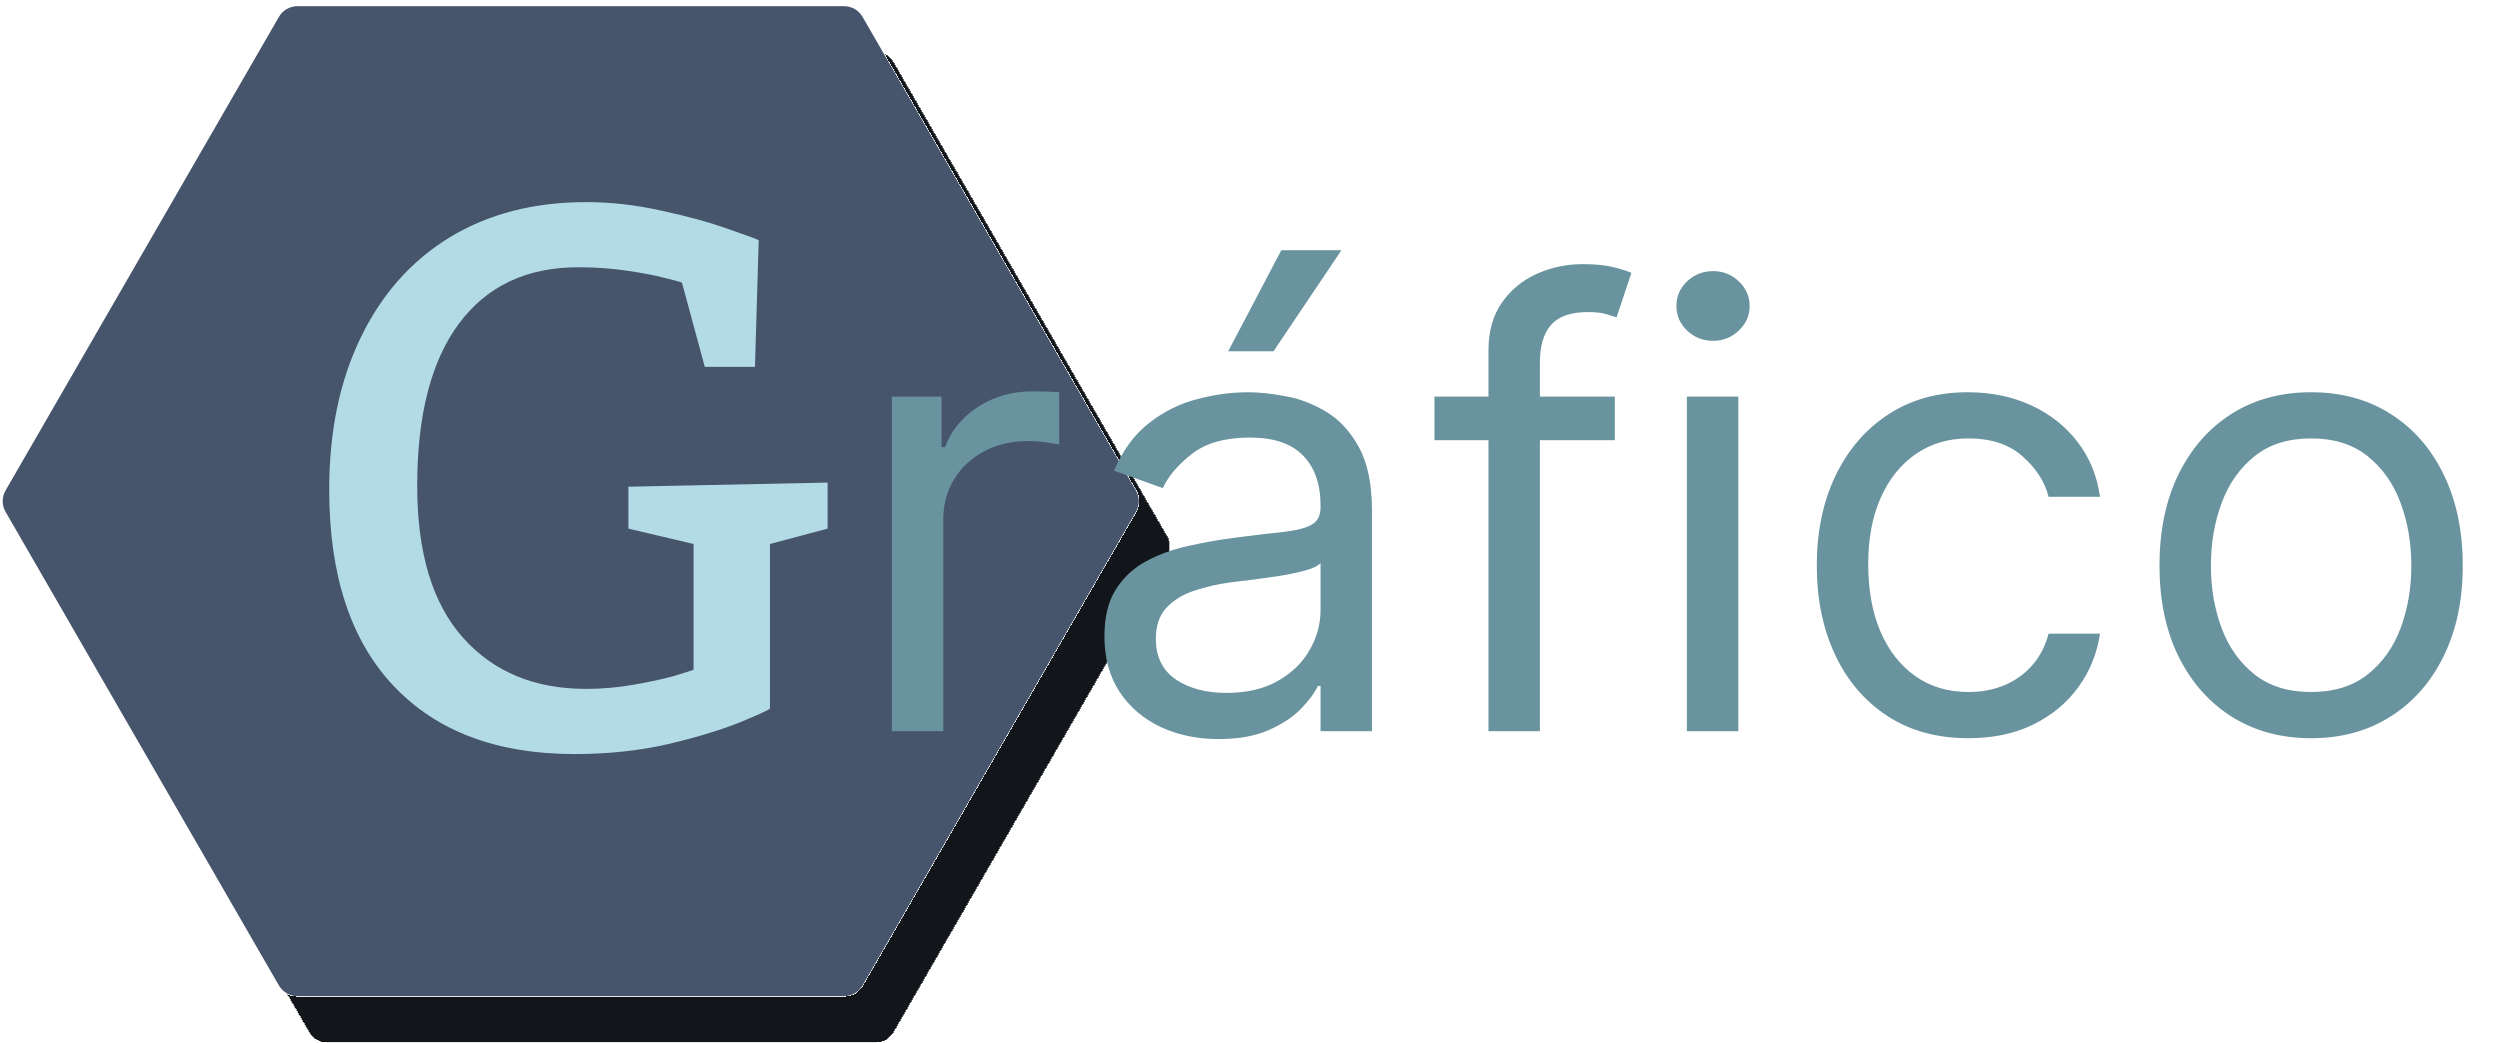
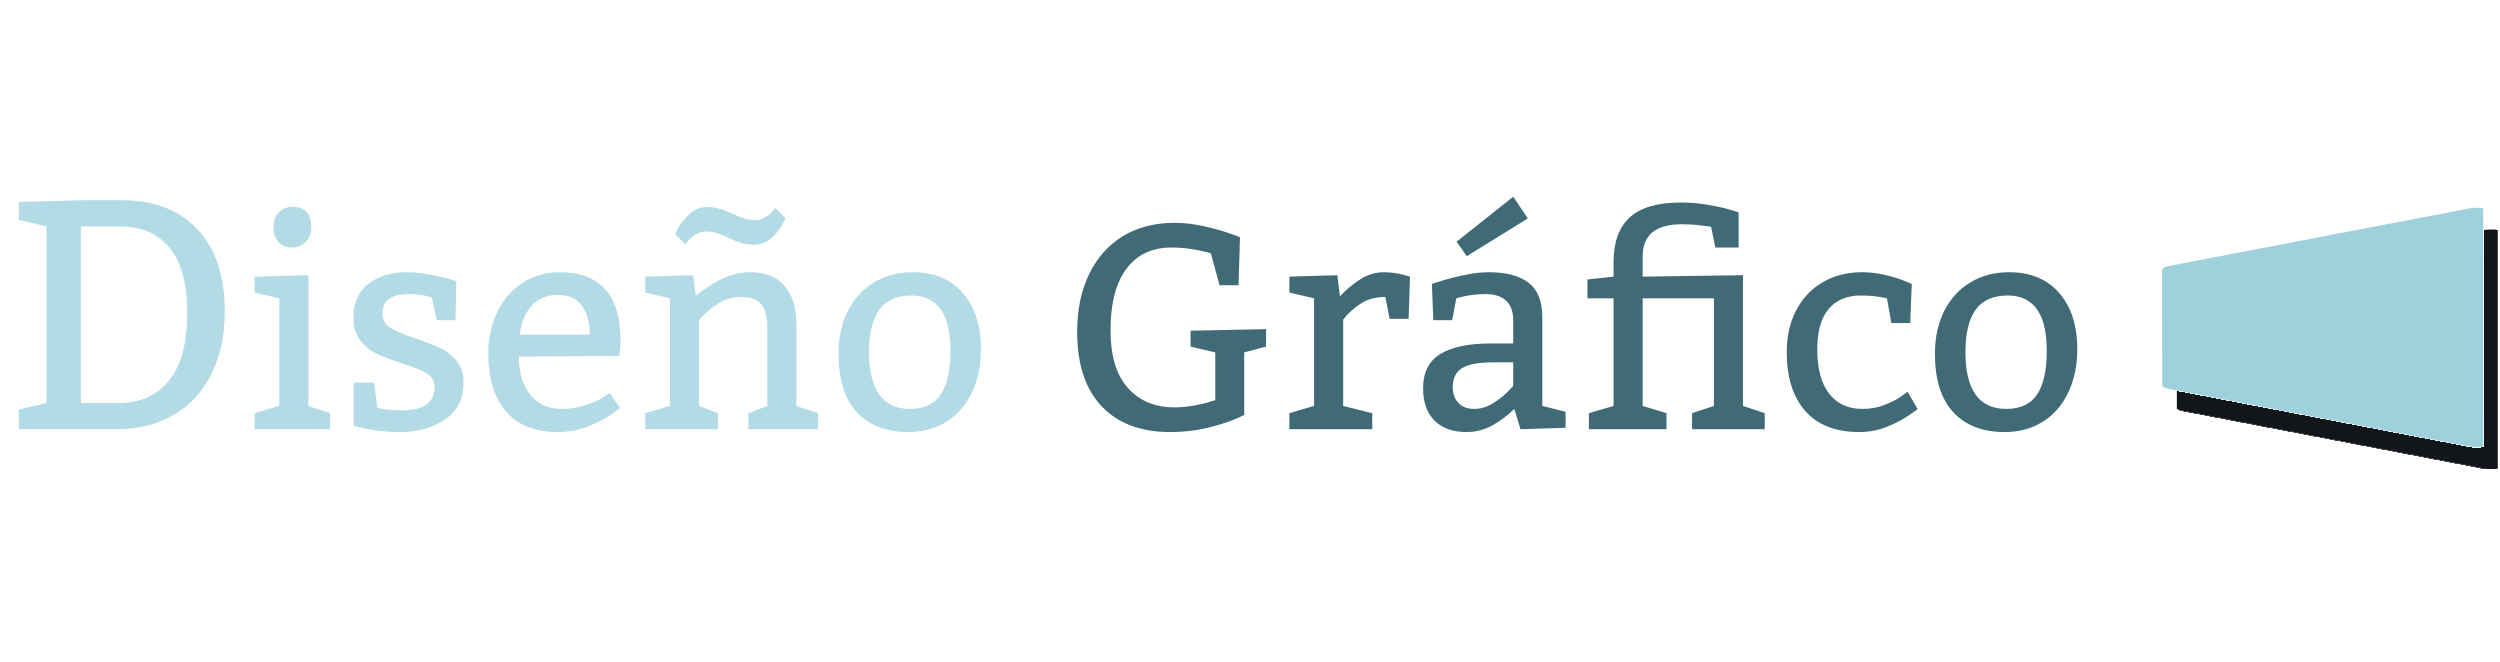
- <svg xmlns="http://www.w3.org/2000/svg" width="163" height="68" viewBox="0 0 163 68" fill="none">
-   <g filter="url(#filter0_d_112_13)">
-     <path d="M74.064 31.984C74.311 32.412 74.311 32.94 74.064 33.368L56.237 64.255C55.99 64.683 55.533 64.947 55.039 64.947L19.385 64.947C18.891 64.947 18.434 64.683 18.187 64.255L0.36 33.368C0.113 32.94 0.113 32.412 0.36 31.984L18.187 1.098C18.434 0.669 18.891 0.405 19.385 0.405L55.039 0.405C55.533 0.405 55.99 0.669 56.237 1.098L74.064 31.984Z" fill="#46556B" />
+ <svg xmlns="http://www.w3.org/2000/svg" width="344" height="91" viewBox="0 0 344 91" fill="none">
+   <path d="M6.407 31.154L2.583 30.253V27.793L11.131 27.551H16.756C21.194 27.551 24.666 28.884 27.171 31.55C29.676 34.201 30.928 37.973 30.928 42.866C30.928 46.132 30.32 48.989 29.105 51.435C27.903 53.881 26.175 55.764 23.919 57.082C21.663 58.4 19.056 59.06 16.097 59.06H2.583V56.357L6.407 55.456V31.154ZM16.316 55.456C19.261 55.456 21.568 54.431 23.238 52.38C24.922 50.329 25.765 47.231 25.765 43.086C25.765 39.042 24.952 36.047 23.326 34.099C21.714 32.136 19.451 31.154 16.536 31.154H11.131V55.456H16.316ZM37.632 31.267C37.632 30.381 37.886 29.691 38.394 29.196C38.902 28.701 39.514 28.454 40.23 28.454C41.962 28.454 42.828 29.392 42.828 31.267C42.828 32.126 42.561 32.81 42.027 33.317C41.493 33.812 40.894 34.06 40.23 34.06C39.436 34.06 38.804 33.812 38.335 33.317C37.867 32.823 37.632 32.139 37.632 31.267ZM45.425 59.06H35.035V56.853L38.433 55.856V41.052L35.035 40.251V38.063L42.437 37.868V55.856L45.425 56.853V59.06ZM51.91 56.091C51.91 56.117 52.242 56.188 52.906 56.306C53.57 56.41 54.358 56.462 55.269 56.462C58.277 56.462 59.787 55.407 59.8 53.298C59.8 52.438 59.429 51.794 58.687 51.364C57.958 50.922 56.819 50.459 55.269 49.978C53.85 49.522 52.697 49.086 51.812 48.669C50.94 48.239 50.191 47.627 49.566 46.833C48.941 46.026 48.628 44.984 48.628 43.708C48.628 41.703 49.306 40.16 50.66 39.079C52.027 37.998 53.791 37.458 55.953 37.458C56.89 37.458 57.86 37.549 58.863 37.731C59.878 37.901 60.738 38.083 61.441 38.278C62.157 38.474 62.606 38.604 62.789 38.669L62.671 44.06H60.074L59.429 40.935C59.351 40.909 59.175 40.856 58.902 40.778C58.641 40.7 58.27 40.629 57.789 40.563C57.307 40.498 56.773 40.466 56.187 40.466C53.817 40.466 52.632 41.358 52.632 43.142C52.632 44.001 53.01 44.665 53.765 45.134C54.533 45.59 55.686 46.071 57.222 46.579C58.602 47.061 59.735 47.51 60.621 47.927C61.506 48.33 62.255 48.923 62.867 49.704C63.479 50.472 63.785 51.442 63.785 52.614C63.785 54.828 62.951 56.52 61.285 57.692C59.618 58.864 57.522 59.45 54.996 59.45C53.902 59.45 52.886 59.385 51.949 59.255C51.011 59.125 50.263 58.995 49.703 58.864C49.143 58.734 48.798 58.636 48.667 58.571V52.653H51.48L51.91 56.091ZM71.382 49.06C71.382 51.247 71.916 52.998 72.984 54.313C74.052 55.616 75.451 56.267 77.183 56.267C78.355 56.267 79.442 56.104 80.445 55.778C81.447 55.453 82.274 55.101 82.925 54.724C83.576 54.333 83.902 54.112 83.902 54.06L85.308 56.13C85.308 56.182 84.872 56.508 83.999 57.106C83.14 57.692 82.072 58.233 80.796 58.728C79.533 59.209 78.192 59.45 76.773 59.45C73.622 59.45 71.233 58.5 69.605 56.599C67.99 54.698 67.183 52.054 67.183 48.669C67.183 46.56 67.593 44.652 68.414 42.946C69.247 41.241 70.406 39.899 71.89 38.923C73.388 37.946 75.087 37.458 76.988 37.458C82.587 37.458 85.386 40.59 85.386 46.853C85.386 47.282 85.36 47.712 85.308 48.142C85.256 48.571 85.217 48.851 85.191 48.981L71.382 49.06ZM81.148 46.052C81.148 44.424 80.796 43.109 80.093 42.106C79.403 41.091 78.296 40.583 76.773 40.583C75.224 40.583 73.993 41.104 73.082 42.145C72.183 43.187 71.669 44.489 71.539 46.052H81.148ZM92.906 32.224C92.906 32.145 93.095 31.781 93.472 31.13C93.863 30.466 94.384 29.86 95.035 29.314C95.699 28.767 96.454 28.493 97.3 28.493C97.938 28.493 98.531 28.578 99.078 28.747C99.624 28.903 100.23 29.138 100.894 29.45C101.532 29.75 102.079 29.965 102.535 30.095C102.99 30.225 103.472 30.29 103.98 30.29C104.41 30.29 104.826 30.166 105.23 29.919C105.647 29.672 105.979 29.418 106.226 29.157C106.486 28.884 106.643 28.701 106.695 28.61L108.101 30.017C108.101 30.095 107.912 30.459 107.535 31.11C107.17 31.748 106.662 32.334 106.011 32.868C105.373 33.402 104.631 33.669 103.785 33.669C103.147 33.669 102.554 33.591 102.007 33.435C101.46 33.265 100.855 33.018 100.191 32.692C99.553 32.393 99.006 32.178 98.55 32.048C98.095 31.918 97.613 31.853 97.105 31.853C96.597 31.853 96.135 31.989 95.718 32.263C95.315 32.523 94.989 32.797 94.742 33.083C94.507 33.356 94.364 33.532 94.312 33.61L92.906 32.224ZM95.738 40.7C96.571 39.984 97.658 39.268 98.999 38.552C100.354 37.823 101.747 37.458 103.179 37.458C105.315 37.458 106.916 38.096 107.984 39.372C109.052 40.635 109.585 42.399 109.585 44.665V55.856L112.574 56.853V59.06H102.984V56.853L105.582 55.856V45.056C105.582 43.61 105.302 42.549 104.742 41.872C104.182 41.195 103.264 40.856 101.988 40.856C100.972 40.856 100.035 41.097 99.175 41.579C98.329 42.061 97.619 42.582 97.046 43.142C96.474 43.702 96.187 44.008 96.187 44.06V55.856L98.785 56.853V59.06H88.785V56.853L92.183 55.856V41.052L88.785 40.251V38.063L95.386 37.868L95.738 40.7ZM125.582 37.458C128.537 37.458 130.842 38.415 132.496 40.329C134.149 42.23 134.976 44.808 134.976 48.063C134.976 50.303 134.559 52.289 133.726 54.02C132.906 55.752 131.734 57.093 130.21 58.044C128.7 58.981 126.955 59.45 124.976 59.45C121.942 59.45 119.585 58.539 117.906 56.716C116.226 54.893 115.386 52.211 115.386 48.669C115.386 46.429 115.816 44.463 116.675 42.77C117.548 41.065 118.752 39.756 120.289 38.845C121.825 37.92 123.589 37.458 125.582 37.458ZM125.386 40.661C123.407 40.661 121.942 41.312 120.992 42.614C120.054 43.903 119.585 45.85 119.585 48.454C119.585 53.649 121.454 56.254 125.191 56.267C127.144 56.267 128.563 55.603 129.449 54.274C130.334 52.933 130.777 50.928 130.777 48.259C130.777 43.194 128.98 40.661 125.386 40.661Z" fill="#B3DBE6" />
+   <path d="M171.207 57.067C171.207 57.12 170.705 57.354 169.703 57.77C168.713 58.174 167.457 58.558 165.933 58.923C164.41 59.274 162.769 59.45 161.011 59.45C156.962 59.45 153.817 58.265 151.578 55.895C149.338 53.526 148.218 50.114 148.218 45.661C148.218 42.627 148.765 39.984 149.859 37.731C150.953 35.466 152.502 33.721 154.507 32.497C156.526 31.273 158.895 30.661 161.617 30.661C162.919 30.661 164.234 30.811 165.562 31.11C166.903 31.397 168.082 31.722 169.097 32.087C170.113 32.438 170.621 32.627 170.621 32.653L170.425 39.255H167.808L166.617 34.86C166.486 34.808 166.174 34.724 165.679 34.606C165.184 34.476 164.533 34.353 163.726 34.235C162.932 34.118 162.092 34.06 161.207 34.06C158.511 34.06 156.434 35.043 154.976 37.009C153.531 38.962 152.808 41.781 152.808 45.466C152.808 48.955 153.602 51.592 155.191 53.376C156.779 55.16 158.921 56.052 161.617 56.052C162.437 56.052 163.257 55.98 164.078 55.837C164.911 55.694 165.608 55.544 166.167 55.388C166.727 55.218 167.079 55.108 167.222 55.056V48.493L163.824 47.692V45.505L174.214 45.29V47.692L171.207 48.493V57.067ZM184.371 40.778C185.126 39.958 186.018 39.203 187.046 38.513C188.088 37.81 189.214 37.458 190.425 37.458C191.011 37.458 191.565 37.504 192.085 37.595C192.619 37.686 193.056 37.784 193.394 37.888C193.733 37.979 193.941 38.038 194.019 38.063L193.824 43.864H191.207L190.621 40.856C189.292 40.856 188.147 41.175 187.183 41.813C186.22 42.452 185.432 43.174 184.82 43.981V55.856L188.824 56.853V59.06H177.417V56.853L180.816 55.856V41.052L177.417 40.251V38.063L184.019 37.868L184.371 40.778ZM197.027 39.06C197.235 38.981 197.756 38.819 198.589 38.571C199.436 38.311 200.432 38.063 201.578 37.829C202.723 37.582 203.804 37.458 204.82 37.458C207.242 37.458 209.078 37.94 210.328 38.903C211.591 39.867 212.222 41.455 212.222 43.669V55.856L215.425 56.657V58.864L209.214 59.06L208.375 56.267C207.515 57.126 206.519 57.875 205.386 58.513C204.266 59.138 203.075 59.45 201.812 59.45C199.924 59.45 198.453 58.929 197.398 57.888C196.343 56.833 195.816 55.355 195.816 53.454C195.816 51.241 196.61 49.659 198.199 48.708C199.787 47.745 202.059 47.263 205.015 47.263H208.218V44.06C208.218 42.888 207.893 41.996 207.242 41.384C206.591 40.772 205.647 40.466 204.41 40.466C203.694 40.466 203.036 40.511 202.437 40.603C201.838 40.694 201.363 40.785 201.011 40.876C200.673 40.967 200.464 41.026 200.386 41.052L199.82 44.06H197.222L197.027 39.06ZM205.425 49.86C203.446 49.86 202.027 50.127 201.167 50.661C200.321 51.195 199.898 52.061 199.898 53.259C199.898 54.17 200.158 54.899 200.679 55.446C201.2 55.993 201.916 56.267 202.828 56.267C203.713 56.267 204.553 56.026 205.347 55.544C206.141 55.062 206.819 54.541 207.378 53.981C207.938 53.422 208.218 53.116 208.218 53.063V49.86H205.425ZM208.218 27.067L210.23 30.056L201.832 35.251L200.425 33.259L208.218 27.067ZM222.027 36.052C222.027 33.304 222.776 31.254 224.273 29.899C225.77 28.545 228.095 27.868 231.246 27.868C232.496 27.868 233.713 27.966 234.898 28.161C236.083 28.357 237.053 28.565 237.808 28.786C238.576 28.994 239.052 29.138 239.234 29.216V34.06H236.031L235.445 31.189C235.236 31.163 234.742 31.104 233.96 31.013C233.179 30.909 232.339 30.857 231.441 30.857C227.847 30.857 226.044 32.321 226.031 35.251V38.063L239.839 37.868V55.856L242.828 56.853V59.06H232.828V56.853L235.835 55.856V41.052H226.031V55.856L229.312 56.853V59.06H218.628V56.853L222.027 55.856V41.052H218.433V38.454L222.027 38.063V36.052ZM259.644 41.052C259.462 41 259.026 40.922 258.335 40.817C257.645 40.713 256.884 40.661 256.05 40.661C254.136 40.661 252.658 41.28 251.617 42.517C250.575 43.754 250.054 45.603 250.054 48.063C250.054 50.733 250.601 52.77 251.695 54.177C252.789 55.57 254.306 56.267 256.246 56.267C257.365 56.267 258.388 56.084 259.312 55.72C260.236 55.355 260.992 54.971 261.578 54.567C262.164 54.151 262.457 53.916 262.457 53.864L263.863 56.267C263.863 56.319 263.446 56.625 262.613 57.185C261.792 57.745 260.783 58.265 259.585 58.747C258.401 59.216 257.157 59.45 255.855 59.45C252.6 59.45 250.119 58.487 248.414 56.56C246.708 54.633 245.855 51.931 245.855 48.454C245.855 46.319 246.278 44.418 247.125 42.751C247.984 41.084 249.195 39.789 250.757 38.864C252.32 37.927 254.149 37.458 256.246 37.458C257.313 37.458 258.355 37.582 259.371 37.829C260.386 38.063 261.213 38.311 261.851 38.571C262.489 38.819 262.893 38.981 263.062 39.06L262.847 44.45H260.25L259.644 41.052ZM276.441 37.458C279.397 37.458 281.701 38.415 283.355 40.329C285.009 42.23 285.835 44.808 285.835 48.063C285.835 50.303 285.419 52.289 284.585 54.02C283.765 55.752 282.593 57.093 281.07 58.044C279.559 58.981 277.815 59.45 275.835 59.45C272.802 59.45 270.445 58.539 268.765 56.716C267.085 54.893 266.246 52.211 266.246 48.669C266.246 46.429 266.675 44.463 267.535 42.77C268.407 41.065 269.611 39.756 271.148 38.845C272.684 37.92 274.449 37.458 276.441 37.458ZM276.246 40.661C274.266 40.661 272.802 41.312 271.851 42.614C270.914 43.903 270.445 45.85 270.445 48.454C270.445 53.649 272.313 56.254 276.05 56.267C278.003 56.267 279.423 55.603 280.308 54.274C281.194 52.933 281.636 50.928 281.636 48.259C281.636 43.194 279.839 40.661 276.246 40.661Z" fill="#406B76" />
+   <g filter="url(#filter0_d_133_198)">
+     <path d="M297.516 52.988L297.509 37.128C297.509 36.908 297.863 36.705 298.437 36.595L339.825 28.666C340.399 28.556 341.106 28.556 341.681 28.666L341.694 61.453C341.12 61.563 340.413 61.563 339.839 61.453L298.444 53.521C297.87 53.411 297.516 53.208 297.516 52.988Z" fill="#9FD1DD" />
  </g>
-   <path d="M50.2 46.186C50.2 46.251 49.574 46.544 48.32 47.065C47.083 47.569 45.513 48.05 43.608 48.505C41.704 48.945 39.653 49.164 37.456 49.164C32.394 49.164 28.463 47.683 25.664 44.721C22.865 41.759 21.465 37.495 21.465 31.928C21.465 28.136 22.148 24.832 23.516 22.016C24.883 19.184 26.82 17.003 29.326 15.473C31.849 13.943 34.811 13.178 38.213 13.178C39.84 13.178 41.484 13.365 43.145 13.74C44.821 14.098 46.294 14.505 47.563 14.96C48.833 15.4 49.468 15.636 49.468 15.668L49.224 23.92H45.952L44.463 18.427C44.3 18.362 43.91 18.256 43.291 18.11C42.672 17.947 41.859 17.792 40.85 17.646C39.857 17.499 38.807 17.426 37.7 17.426C34.331 17.426 31.735 18.655 29.912 21.113C28.105 23.554 27.202 27.078 27.202 31.684C27.202 36.046 28.195 39.342 30.181 41.572C32.166 43.801 34.844 44.916 38.213 44.916C39.238 44.916 40.264 44.827 41.289 44.648C42.331 44.469 43.202 44.282 43.901 44.086C44.601 43.875 45.041 43.736 45.22 43.671V35.468L40.972 34.467V31.733L53.96 31.464V34.467L50.2 35.468V46.186Z" fill="#B3DBE6" />
-   <path d="M58.149 47.676V25.858H61.388V29.154H61.615C62.013 28.074 62.733 27.198 63.774 26.526C64.816 25.853 65.99 25.517 67.297 25.517C67.543 25.517 67.851 25.522 68.22 25.531C68.59 25.541 68.869 25.555 69.058 25.574V28.983C68.945 28.955 68.684 28.912 68.277 28.855C67.879 28.789 67.458 28.756 67.013 28.756C65.952 28.756 65.005 28.978 64.172 29.423C63.348 29.859 62.695 30.465 62.212 31.241C61.738 32.009 61.502 32.885 61.502 33.869V47.676H58.149ZM79.453 48.188C78.07 48.188 76.815 47.927 75.688 47.406C74.561 46.876 73.666 46.114 73.004 45.119C72.341 44.116 72.009 42.904 72.009 41.483C72.009 40.233 72.255 39.22 72.748 38.443C73.24 37.657 73.898 37.042 74.722 36.597C75.546 36.152 76.455 35.82 77.45 35.602C78.454 35.375 79.462 35.195 80.475 35.063C81.801 34.892 82.876 34.764 83.7 34.679C84.533 34.584 85.139 34.428 85.518 34.21C85.906 33.992 86.1 33.614 86.1 33.074V32.96C86.1 31.559 85.717 30.47 84.95 29.693C84.192 28.917 83.041 28.529 81.498 28.529C79.898 28.529 78.643 28.879 77.734 29.58C76.825 30.28 76.186 31.029 75.816 31.824L72.634 30.688C73.203 29.362 73.96 28.33 74.907 27.591C75.864 26.843 76.905 26.322 78.032 26.029C79.168 25.725 80.286 25.574 81.384 25.574C82.085 25.574 82.89 25.659 83.799 25.83C84.718 25.991 85.603 26.327 86.455 26.838C87.317 27.349 88.032 28.121 88.6 29.154C89.168 30.186 89.453 31.568 89.453 33.301V47.676H86.1V44.722H85.93C85.703 45.195 85.324 45.702 84.793 46.242C84.263 46.781 83.558 47.241 82.677 47.619C81.796 47.998 80.721 48.188 79.453 48.188ZM79.964 45.176C81.29 45.176 82.407 44.916 83.316 44.395C84.235 43.874 84.926 43.202 85.39 42.378C85.864 41.554 86.1 40.688 86.1 39.779V36.71C85.958 36.881 85.646 37.037 85.163 37.179C84.689 37.312 84.14 37.43 83.515 37.534C82.9 37.629 82.298 37.714 81.711 37.79C81.133 37.856 80.665 37.913 80.305 37.96C79.434 38.074 78.619 38.259 77.862 38.514C77.114 38.761 76.507 39.135 76.043 39.636C75.589 40.129 75.362 40.801 75.362 41.654C75.362 42.818 75.793 43.699 76.654 44.295C77.525 44.883 78.629 45.176 79.964 45.176ZM80.078 22.904L83.543 16.313H87.464L83.032 22.904H80.078ZM105.287 25.858V28.699H93.526V25.858H105.287ZM97.048 47.676V22.847C97.048 21.597 97.342 20.555 97.929 19.722C98.516 18.888 99.278 18.263 100.216 17.847C101.153 17.43 102.143 17.222 103.185 17.222C104.009 17.222 104.681 17.288 105.202 17.421C105.723 17.553 106.111 17.676 106.367 17.79L105.401 20.688C105.23 20.631 104.993 20.56 104.69 20.474C104.397 20.389 104.009 20.347 103.526 20.347C102.418 20.347 101.618 20.626 101.125 21.185C100.642 21.743 100.401 22.563 100.401 23.642V47.676H97.048ZM109.985 47.676V25.858H113.337V47.676H109.985ZM111.69 22.222C111.036 22.222 110.473 21.999 109.999 21.554C109.535 21.109 109.303 20.574 109.303 19.949C109.303 19.324 109.535 18.789 109.999 18.344C110.473 17.899 111.036 17.676 111.69 17.676C112.343 17.676 112.902 17.899 113.366 18.344C113.839 18.789 114.076 19.324 114.076 19.949C114.076 20.574 113.839 21.109 113.366 21.554C112.902 21.999 112.343 22.222 111.69 22.222ZM128.341 48.131C126.296 48.131 124.534 47.648 123.057 46.682C121.58 45.716 120.443 44.386 119.648 42.69C118.852 40.995 118.455 39.059 118.455 36.881C118.455 34.665 118.862 32.709 119.676 31.014C120.5 29.31 121.646 27.979 123.114 27.023C124.591 26.057 126.314 25.574 128.284 25.574C129.818 25.574 131.201 25.858 132.432 26.426C133.663 26.994 134.671 27.79 135.457 28.813C136.243 29.835 136.731 31.029 136.921 32.392H133.568C133.313 31.398 132.744 30.517 131.864 29.75C130.993 28.974 129.818 28.585 128.341 28.585C127.034 28.585 125.888 28.926 124.903 29.608C123.928 30.28 123.166 31.232 122.617 32.463C122.077 33.685 121.807 35.119 121.807 36.767C121.807 38.453 122.072 39.92 122.602 41.17C123.142 42.42 123.9 43.391 124.875 44.082C125.86 44.774 127.015 45.119 128.341 45.119C129.212 45.119 130.003 44.968 130.713 44.665C131.423 44.362 132.025 43.926 132.517 43.358C133.01 42.79 133.36 42.108 133.568 41.313H136.921C136.731 42.6 136.262 43.761 135.514 44.793C134.776 45.815 133.796 46.63 132.574 47.236C131.362 47.832 129.951 48.131 128.341 48.131ZM150.685 48.131C148.715 48.131 146.987 47.662 145.5 46.724C144.023 45.787 142.868 44.475 142.034 42.79C141.21 41.104 140.798 39.135 140.798 36.881C140.798 34.608 141.21 32.624 142.034 30.929C142.868 29.234 144.023 27.918 145.5 26.98C146.987 26.043 148.715 25.574 150.685 25.574C152.654 25.574 154.378 26.043 155.855 26.98C157.342 27.918 158.497 29.234 159.321 30.929C160.154 32.624 160.571 34.608 160.571 36.881C160.571 39.135 160.154 41.104 159.321 42.79C158.497 44.475 157.342 45.787 155.855 46.724C154.378 47.662 152.654 48.131 150.685 48.131ZM150.685 45.119C152.181 45.119 153.412 44.736 154.378 43.969C155.344 43.202 156.059 42.193 156.523 40.943C156.987 39.693 157.219 38.339 157.219 36.881C157.219 35.422 156.987 34.063 156.523 32.804C156.059 31.545 155.344 30.527 154.378 29.75C153.412 28.974 152.181 28.585 150.685 28.585C149.189 28.585 147.957 28.974 146.992 29.75C146.026 30.527 145.311 31.545 144.847 32.804C144.383 34.063 144.151 35.422 144.151 36.881C144.151 38.339 144.383 39.693 144.847 40.943C145.311 42.193 146.026 43.202 146.992 43.969C147.957 44.736 149.189 45.119 150.685 45.119Z" fill="#69949F" />
  <defs>
-     <filter id="filter0_d_112_13" x="0.175" y="0.405" width="76.075" height="67.541" filterUnits="userSpaceOnUse" color-interpolation-filters="sRGB">
+     <filter id="filter0_d_133_198" x="297.509" y="28.584" width="46.185" height="35.951" filterUnits="userSpaceOnUse" color-interpolation-filters="sRGB">
      <feFlood flood-opacity="0" result="BackgroundImageFix" />
      <feColorMatrix in="SourceAlpha" type="matrix" values="0 0 0 0 0 0 0 0 0 0 0 0 0 0 0 0 0 0 127 0" result="hardAlpha" />
      <feOffset dx="2" dy="3" />
      <feComposite in2="hardAlpha" operator="out" />
      <feColorMatrix type="matrix" values="0 0 0 0 0.071 0 0 0 0 0.086 0 0 0 0 0.106 0 0 0 1 0" />
-       <feBlend mode="normal" in2="BackgroundImageFix" result="effect1_dropShadow_112_13" />
-       <feBlend mode="normal" in="SourceGraphic" in2="effect1_dropShadow_112_13" result="shape" />
+       <feBlend mode="normal" in2="BackgroundImageFix" result="effect1_dropShadow_133_198" />
+       <feBlend mode="normal" in="SourceGraphic" in2="effect1_dropShadow_133_198" result="shape" />
    </filter>
  </defs>
</svg>
